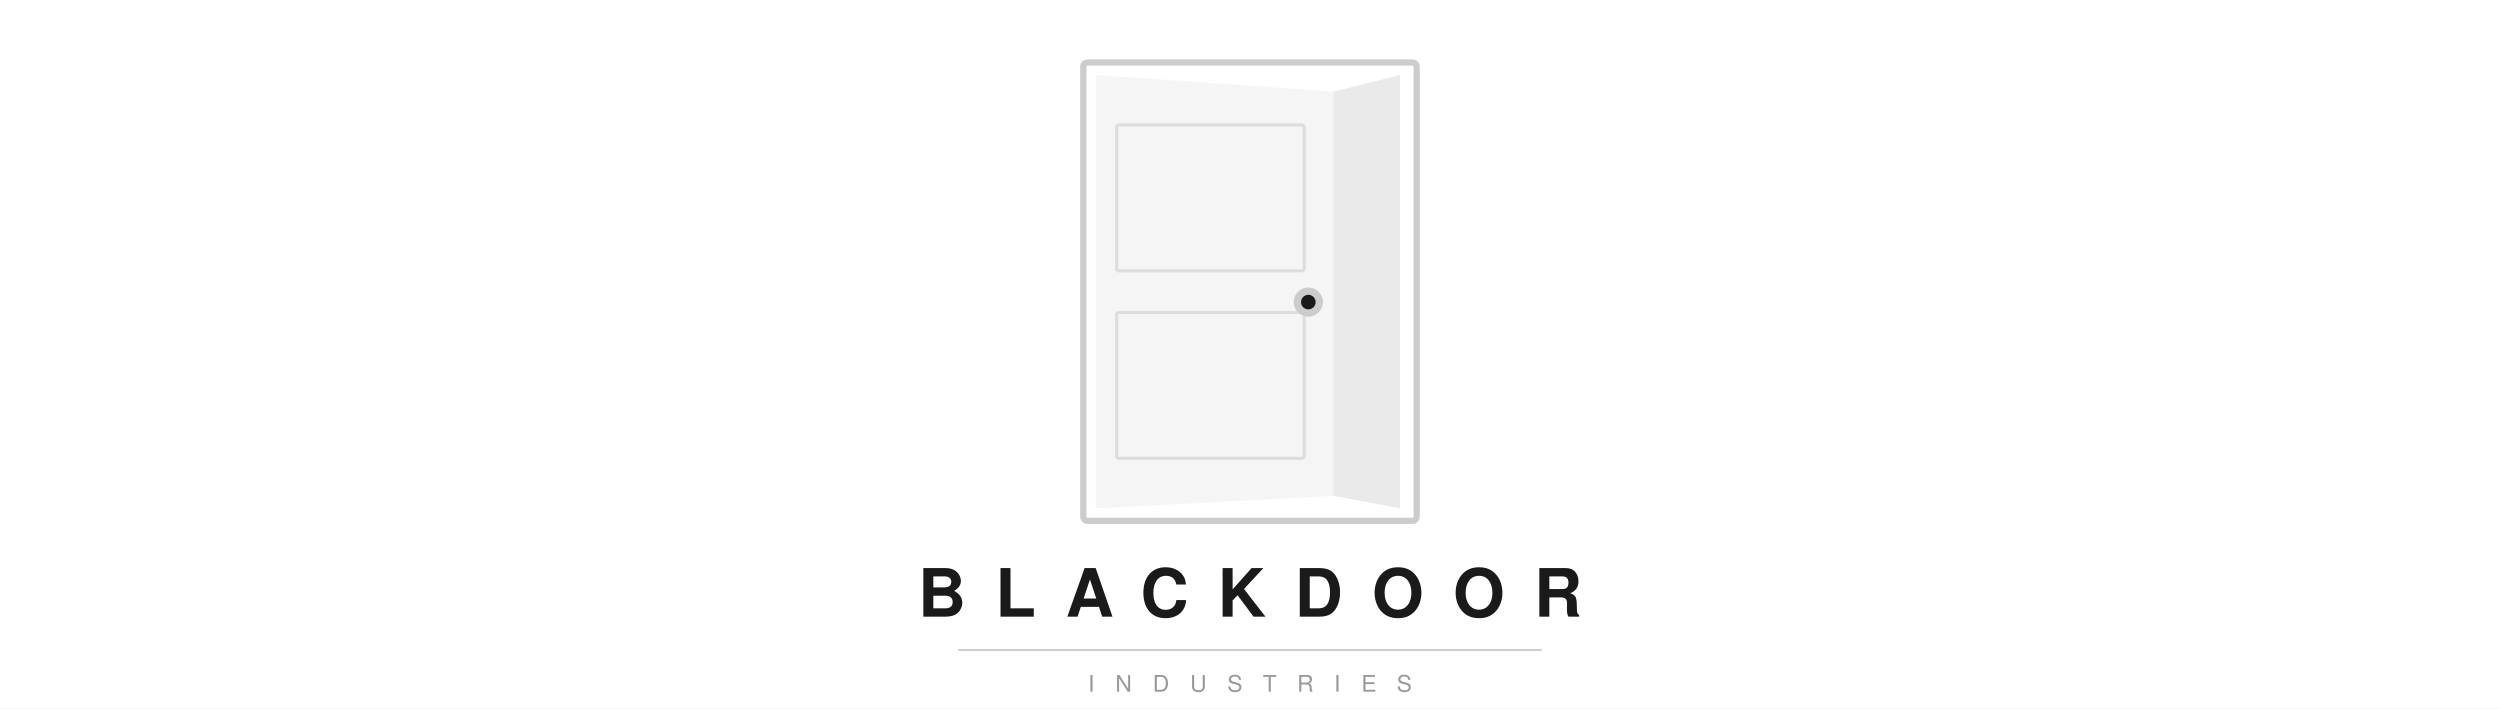
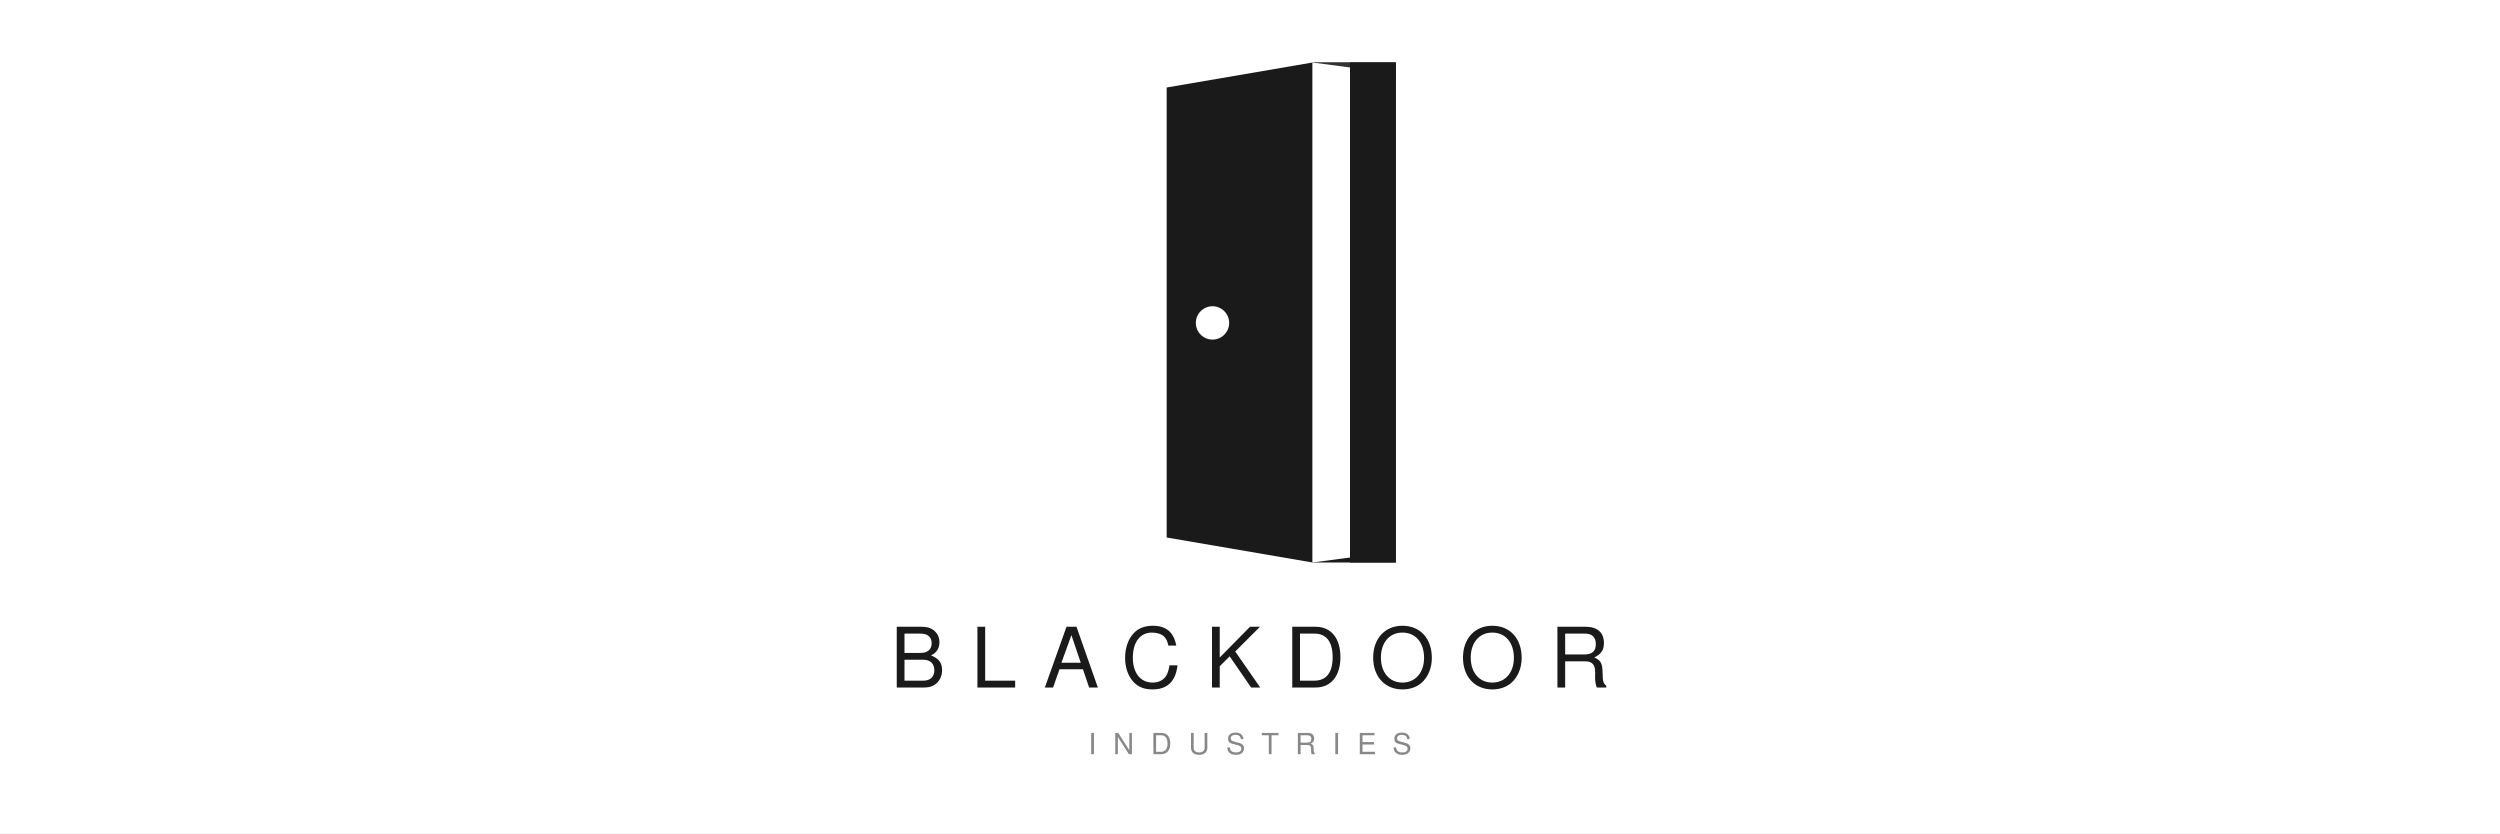
- <svg xmlns="http://www.w3.org/2000/svg" viewBox="0 0 1200 340" fill="none">
-   <rect width="1200" height="340" fill="#ffffff" />
-   <g transform="translate(520, 30)">
-     <rect x="0" y="0" width="160" height="220" rx="2" fill="none" stroke="#ccc" stroke-width="3" />
-     <polygon points="6,6 120,14 120,208 6,214" fill="#f5f5f5" />
-     <rect x="16" y="30" width="90" height="70" rx="1" fill="none" stroke="#ddd" stroke-width="1.5" />
-     <rect x="16" y="120" width="90" height="70" rx="1" fill="none" stroke="#ddd" stroke-width="1.5" />
-     <polygon points="120,14 152,6 152,214 120,208" fill="#eaeaea" />
-     <circle cx="108" cy="115" r="7" fill="#ccc" />
-     <circle cx="108" cy="115" r="3.5" fill="#1a1a1a" />
+ <svg xmlns="http://www.w3.org/2000/svg" viewBox="0 0 1200 400" fill="none">
+   <rect width="1200" height="400" fill="#ffffff" />
+   <g transform="translate(530, 30)">
+     <path d="M 100,0 L 140,0 L 140,240 L 100,240 Z" fill="#1a1a1a" />
+     <path d="M 30,12 L 100,0 L 100,240 L 30,228 Z" fill="#1a1a1a" />
+     <path d="M 100,0 L 140,0 L 140,8 L 100,0 Z" fill="#333" />
+     <path d="M 100,0 L 130,4 L 130,236 L 100,240 Z" fill="#fff" />
+     <path d="M 118,0 L 140,0 L 140,240 L 118,240 Z" fill="#1a1a1a" />
+     <circle cx="52" cy="125" r="8" fill="#ffffff" />
  </g>
-   <text x="600" y="296" text-anchor="middle" font-family="-apple-system, BlinkMacSystemFont, 'Segoe UI', Helvetica, Arial, sans-serif" font-size="32" font-weight="600" fill="#1a1a1a" letter-spacing="14">BLACKDOOR</text>
-   <line x1="460" y1="312" x2="740" y2="312" stroke="#ccc" stroke-width="1" />
-   <text x="600" y="332" text-anchor="middle" font-family="-apple-system, BlinkMacSystemFont, 'Segoe UI', Helvetica, Arial, sans-serif" font-size="11" font-weight="400" fill="#999" letter-spacing="10">INDUSTRIES</text>
+   <text x="600" y="330" text-anchor="middle" font-family="-apple-system, BlinkMacSystemFont, 'Segoe UI', Helvetica, Arial, sans-serif" font-size="40" font-weight="500" fill="#1a1a1a" letter-spacing="12">BLACKDOOR</text>
+   <text x="600" y="362" text-anchor="middle" font-family="-apple-system, BlinkMacSystemFont, 'Segoe UI', Helvetica, Arial, sans-serif" font-size="14" font-weight="400" fill="#888" letter-spacing="8">INDUSTRIES</text>
</svg>
